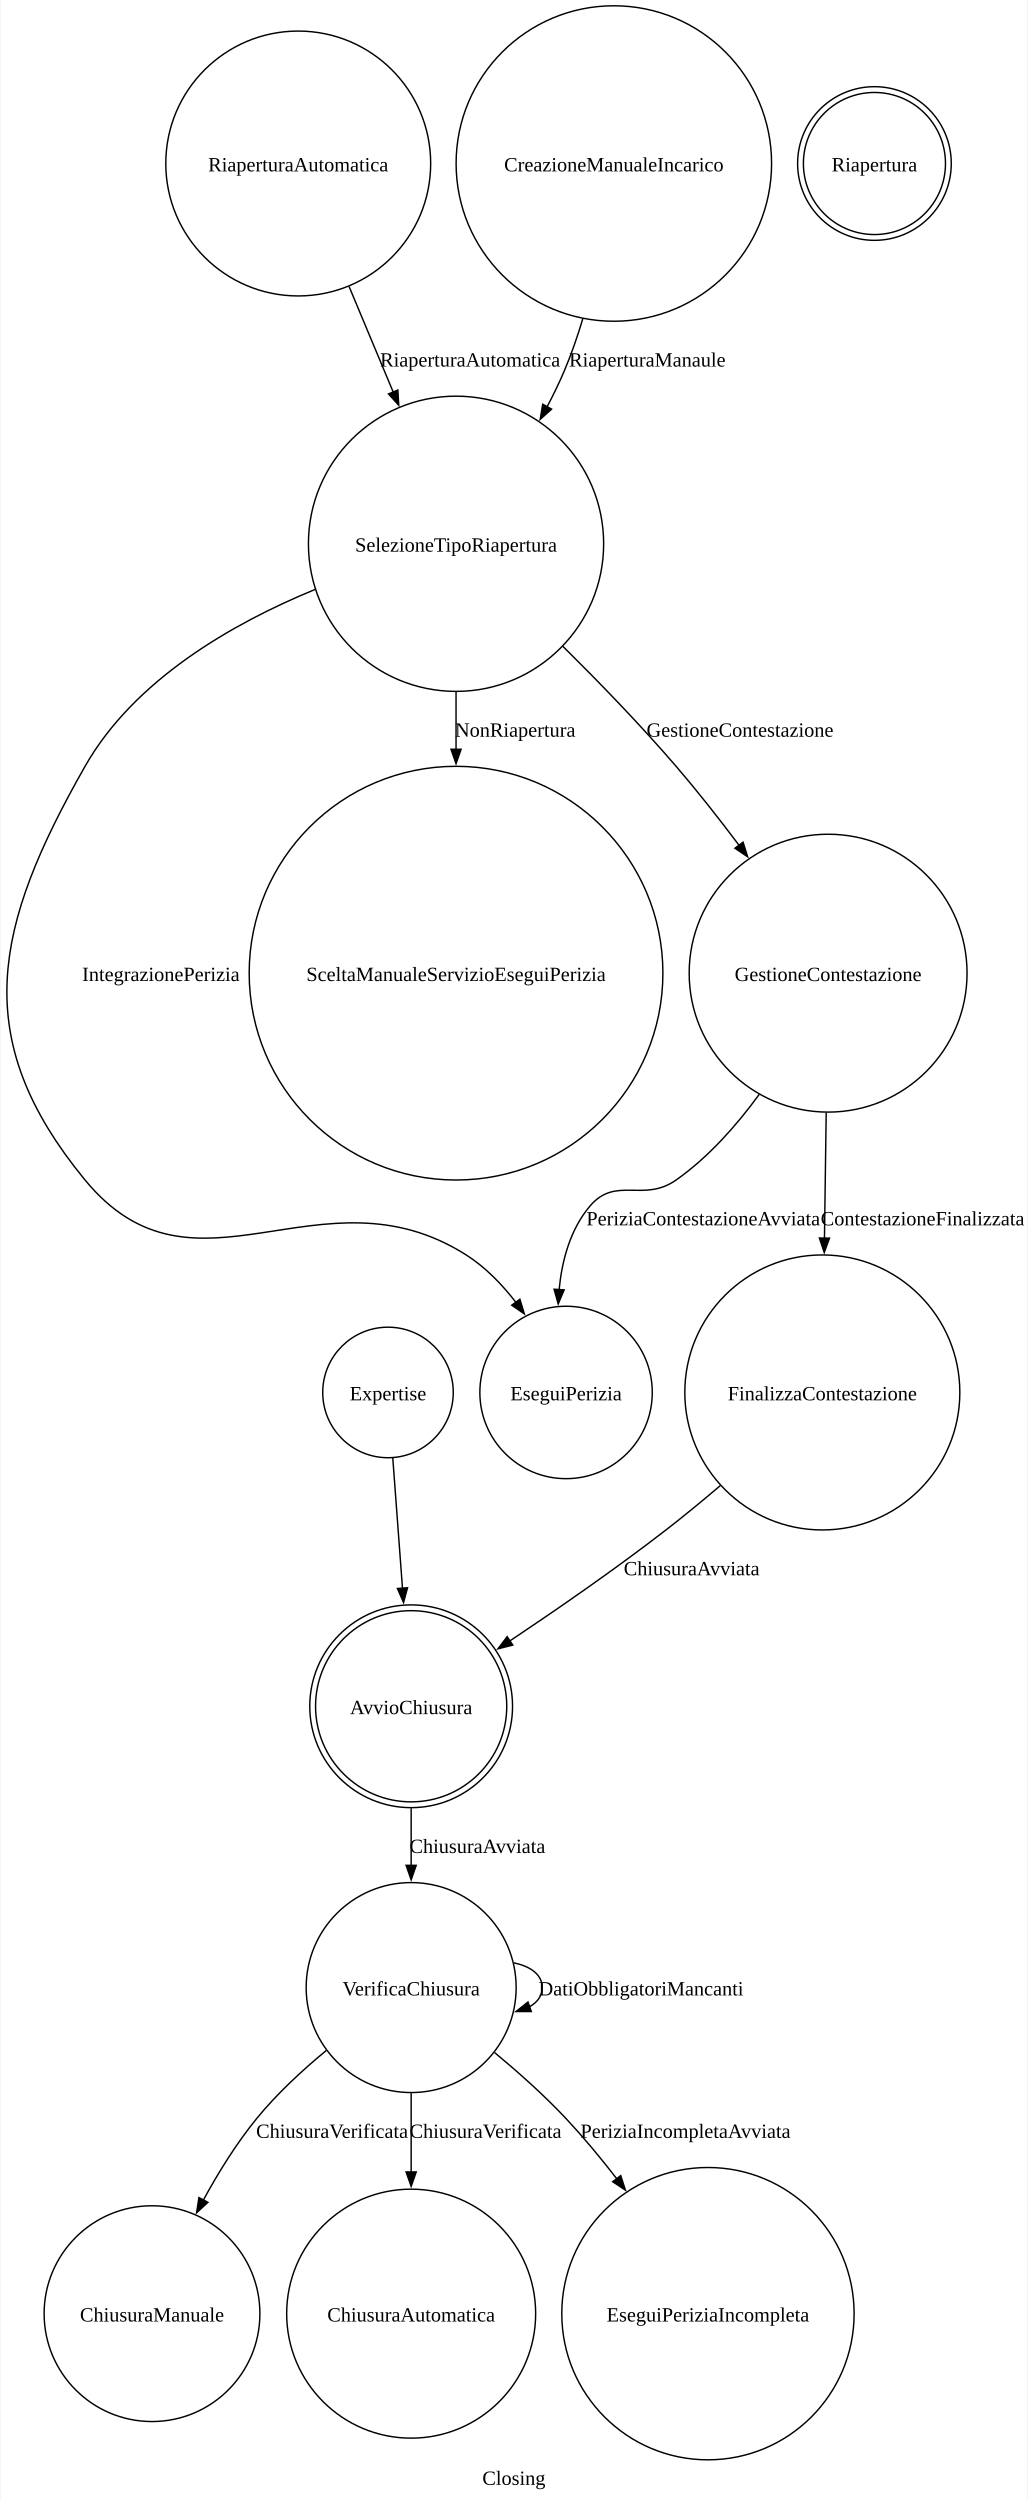
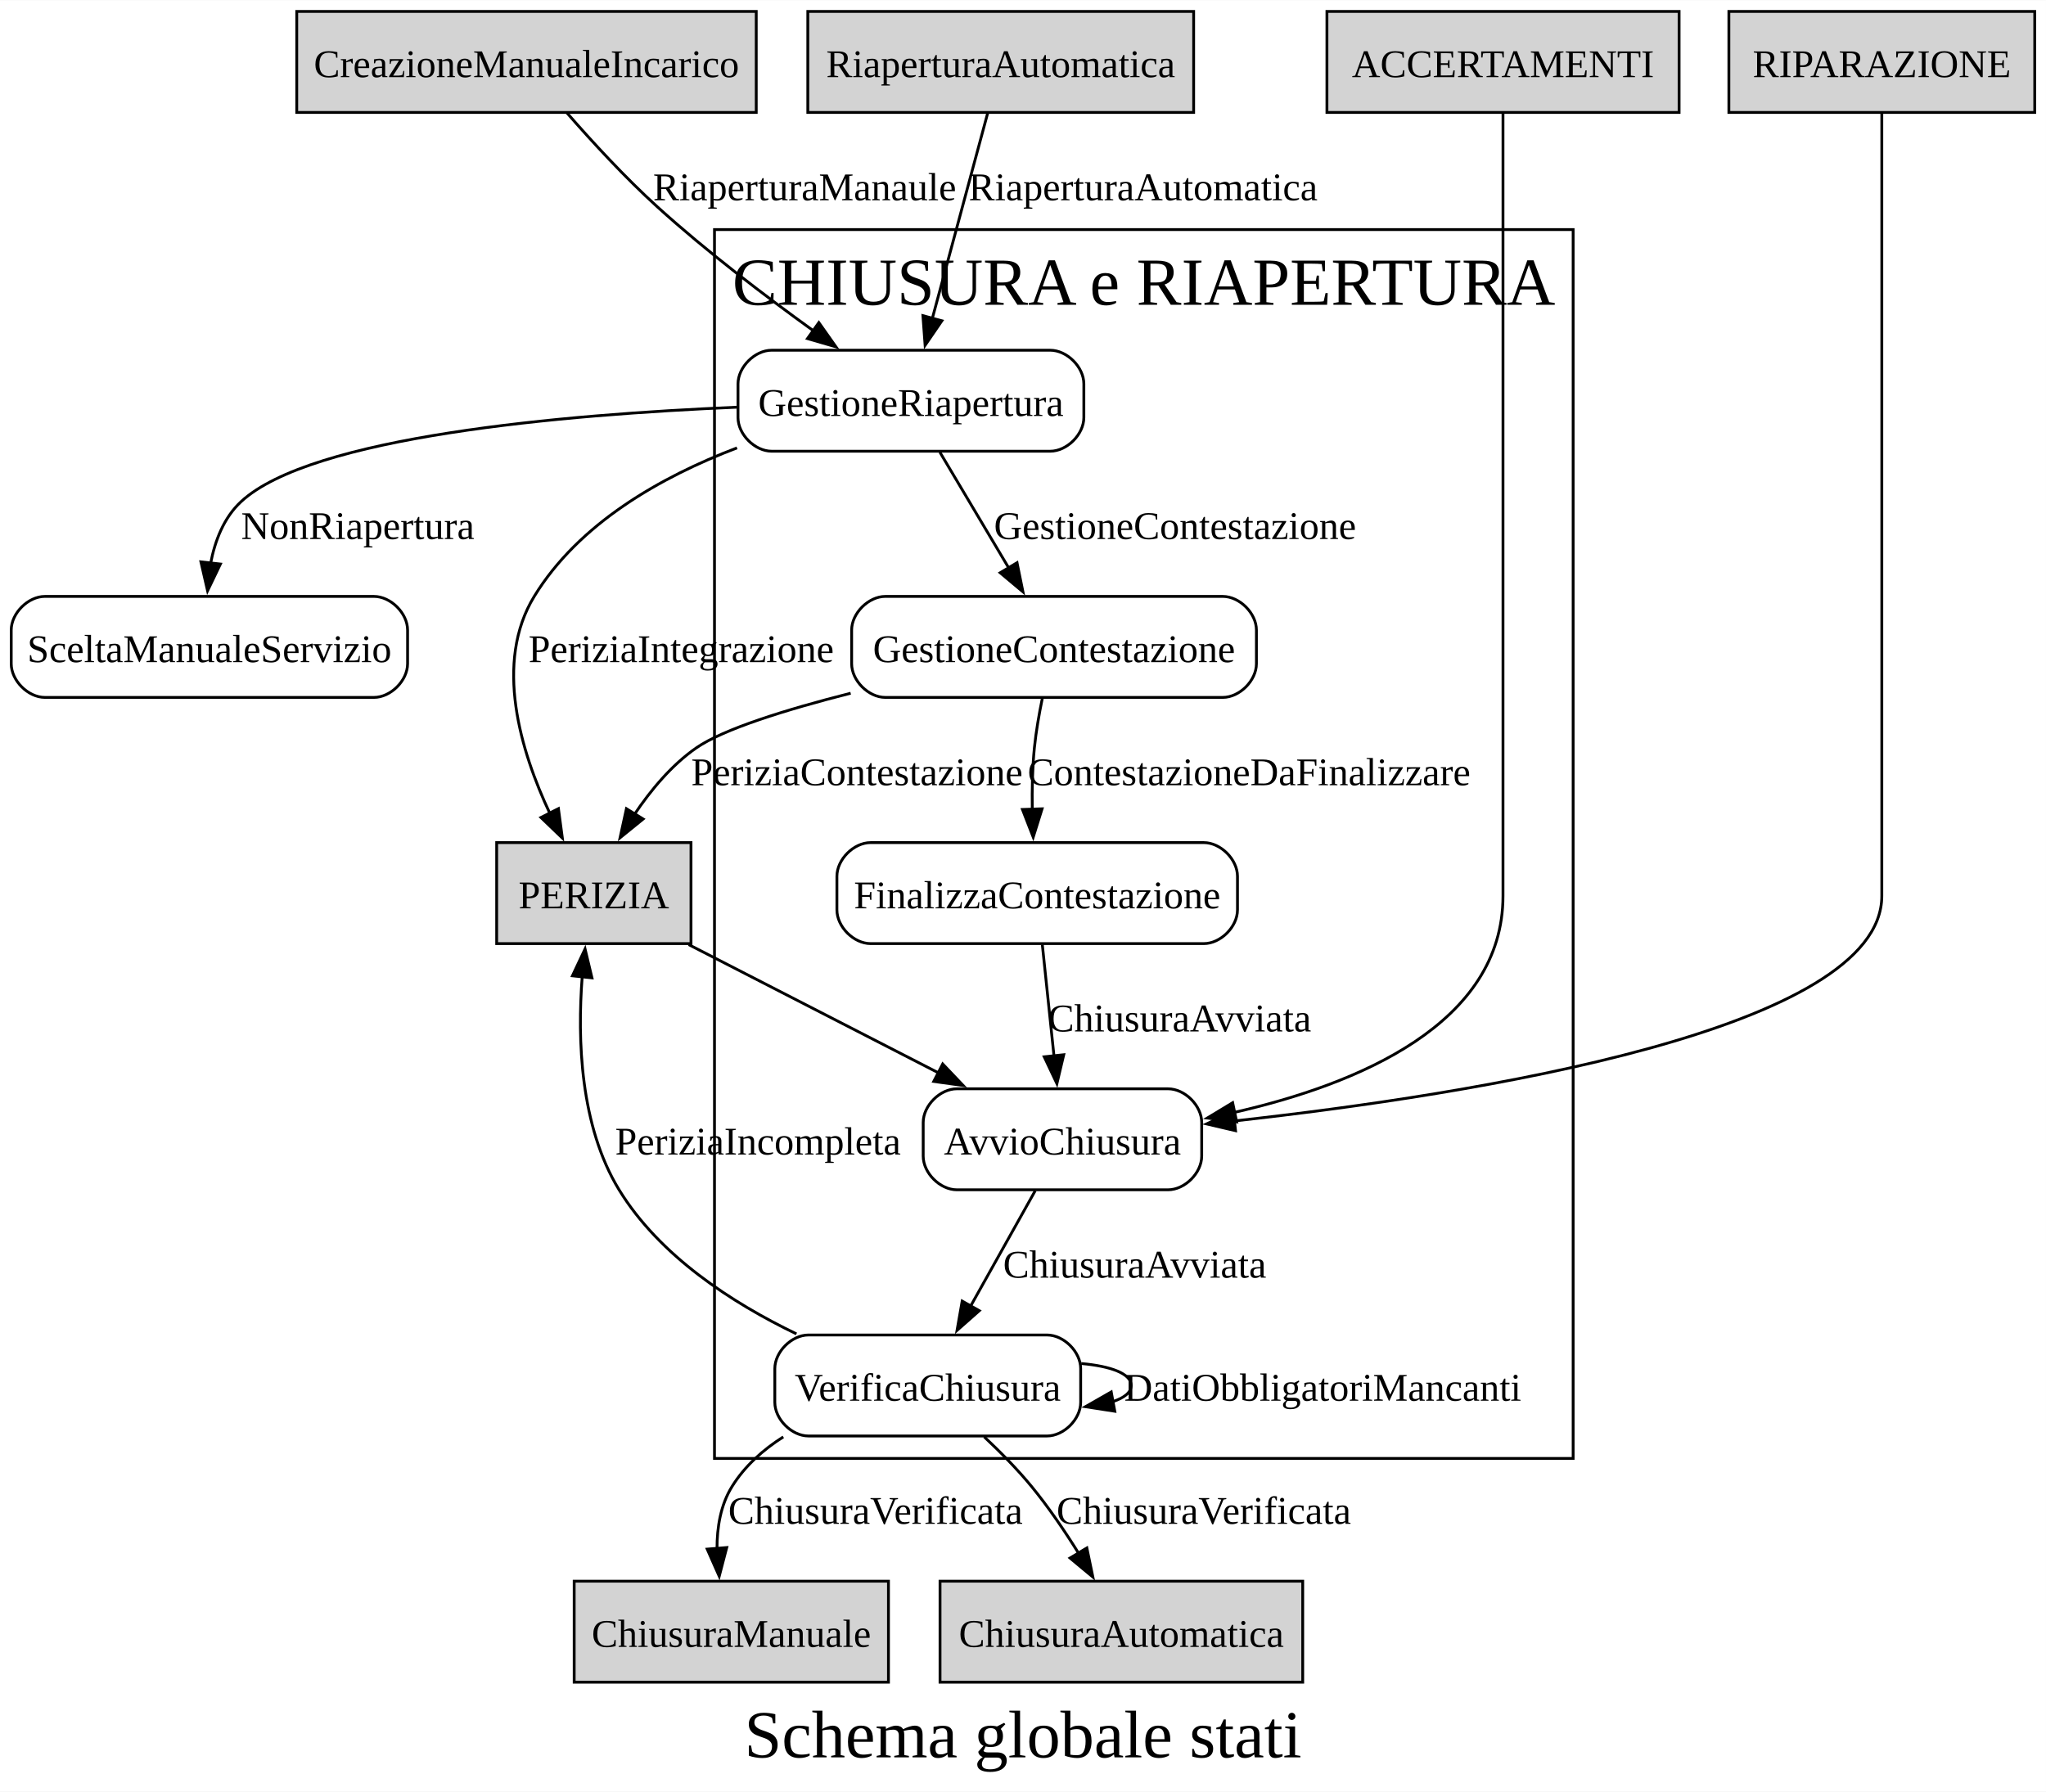
- <svg xmlns="http://www.w3.org/2000/svg" width="148pt" height="360pt" viewBox="0.00 0.00 147.83 360.00">
-   <g id="graph0" class="graph" transform="scale(0.208477 0.208477) rotate(0) translate(4 1722.81)">
-     <polygon fill="white" stroke="none" points="-4,4 -4,-1722.81 705.09,-1722.81 705.09,4 -4,4" />
-     <text text-anchor="middle" x="350.55" y="-6.45" font-family="Times New Roman,serif" font-size="14.00">Closing</text>
+ <svg xmlns="http://www.w3.org/2000/svg" width="411pt" height="360pt" viewBox="0.00 0.00 411.10 360.00">
+   <g id="graph0" class="graph" transform="scale(0.563821 0.563821) rotate(0) translate(4 634.5)">
+     <polygon fill="white" stroke="none" points="-4,4 -4,-634.5 725.12,-634.5 725.12,4 -4,4" />
+     <text text-anchor="middle" x="360.56" y="-8.2" font-family="Times New Roman,serif" font-size="24.00">Schema globale stati</text>
+     <g id="clust1" class="cluster">
+       <polygon fill="none" stroke="black" points="250.62,-114.75 250.62,-552.75 556.62,-552.75 556.62,-114.75 250.62,-114.75" />
+       <text text-anchor="middle" x="403.62" y="-525.95" font-family="Times New Roman,serif" font-size="24.00">CHIUSURA e RIAPERTURA</text>
+     </g>
    <g id="node1" class="node">
-       <ellipse fill="none" stroke="black" cx="279.59" cy="-544.25" rx="66.03" ry="66.03" />
-       <ellipse fill="none" stroke="black" cx="279.59" cy="-544.25" rx="70.03" ry="70.03" />
-       <text text-anchor="middle" x="279.59" y="-538.83" font-family="Times New Roman,serif" font-size="14.00">AvvioChiusura</text>
+       <path fill="none" stroke="black" d="M412.25,-246.5C412.25,-246.5 337,-246.5 337,-246.5 331,-246.5 325,-240.5 325,-234.5 325,-234.5 325,-222.5 325,-222.5 325,-216.5 331,-210.5 337,-210.5 337,-210.5 412.25,-210.5 412.25,-210.5 418.25,-210.5 424.25,-216.5 424.25,-222.5 424.25,-222.5 424.25,-234.5 424.25,-234.5 424.25,-240.5 418.25,-246.5 412.25,-246.5" />
+       <text text-anchor="middle" x="374.62" y="-223.07" font-family="Times New Roman,serif" font-size="14.00">AvvioChiusura</text>
    </g>
    <g id="node2" class="node">
-       <ellipse fill="none" stroke="black" cx="279.59" cy="-349.95" rx="72.52" ry="72.52" />
-       <text text-anchor="middle" x="279.59" y="-344.52" font-family="Times New Roman,serif" font-size="14.00">VerificaChiusura</text>
+       <path fill="none" stroke="black" d="M369.12,-158.75C369.12,-158.75 284.12,-158.75 284.12,-158.75 278.12,-158.75 272.12,-152.75 272.12,-146.75 272.12,-146.75 272.12,-134.75 272.12,-134.75 272.12,-128.75 278.12,-122.75 284.12,-122.75 284.12,-122.75 369.12,-122.75 369.12,-122.75 375.12,-122.75 381.12,-128.75 381.12,-134.75 381.12,-134.75 381.12,-146.75 381.12,-146.75 381.12,-152.75 375.12,-158.75 369.12,-158.75" />
+       <text text-anchor="middle" x="326.62" y="-135.32" font-family="Times New Roman,serif" font-size="14.00">VerificaChiusura</text>
+     </g>
+     <g id="edge5" class="edge">
+       <path fill="none" stroke="black" d="M364.91,-210.15C358.28,-198.29 349.35,-182.34 341.78,-168.83" />
+       <polygon fill="black" stroke="black" points="345,-167.41 337.06,-160.4 338.89,-170.83 345,-167.41" />
+       <text text-anchor="middle" x="400.38" y="-179.2" font-family="Times New Roman,serif" font-size="14.00">ChiusuraAvviata</text>
+     </g>
+     <g id="edge8" class="edge">
+       <path fill="none" stroke="black" d="M381.32,-148.58C391.75,-147.65 399.12,-145.03 399.12,-140.75 399.12,-138.27 396.66,-136.36 392.57,-135" />
+       <polygon fill="black" stroke="black" points="393.28,-131.57 382.81,-133.19 392.01,-138.45 393.28,-131.57" />
+       <text text-anchor="middle" x="467.38" y="-135.32" font-family="Times New Roman,serif" font-size="14.00">DatiObbligatoriMancanti</text>
+     </g>
+     <g id="node10" class="node">
+       <polygon fill="lightgrey" stroke="black" points="312.62,-71 200.62,-71 200.62,-35 312.62,-35 312.62,-71" />
+       <text text-anchor="middle" x="256.62" y="-47.58" font-family="Times New Roman,serif" font-size="14.00">ChiusuraManuale</text>
+     </g>
+     <g id="edge6" class="edge">
+       <path fill="none" stroke="black" d="M275.14,-122.43C267.88,-117.81 261.38,-112 256.88,-104.75 252.8,-98.19 251.49,-90.17 251.52,-82.46" />
+       <polygon fill="black" stroke="black" points="254.99,-82.99 252.31,-72.74 248.02,-82.43 254.99,-82.99" />
+       <text text-anchor="middle" x="308" y="-91.45" font-family="Times New Roman,serif" font-size="14.00">ChiusuraVerificata</text>
+     </g>
+     <g id="node11" class="node">
+       <polygon fill="lightgrey" stroke="black" points="460.25,-71 331,-71 331,-35 460.25,-35 460.25,-71" />
+       <text text-anchor="middle" x="395.62" y="-47.58" font-family="Times New Roman,serif" font-size="14.00">ChiusuraAutomatica</text>
+     </g>
+     <g id="edge7" class="edge">
+       <path fill="none" stroke="black" d="M346.75,-122.44C352.5,-117.05 358.57,-110.9 363.62,-104.75 369.67,-97.39 375.48,-88.82 380.45,-80.84" />
+       <polygon fill="black" stroke="black" points="383.32,-82.85 385.47,-72.47 377.32,-79.25 383.32,-82.85" />
+       <text text-anchor="middle" x="425" y="-91.45" font-family="Times New Roman,serif" font-size="14.00">ChiusuraVerificata</text>
+     </g>
+     <g id="node12" class="node">
+       <polygon fill="lightgrey" stroke="black" points="242.25,-334.25 173,-334.25 173,-298.25 242.25,-298.25 242.25,-334.25" />
+       <text text-anchor="middle" x="207.62" y="-310.82" font-family="Times New Roman,serif" font-size="14.00">PERIZIA</text>
+     </g>
+     <g id="edge9" class="edge">
+       <path fill="none" stroke="black" d="M279.83,-159.14C256.83,-170.21 231.02,-186.97 216.62,-210.5 202.72,-233.23 201.75,-264.09 203.48,-286.43" />
+       <polygon fill="black" stroke="black" points="199.99,-286.76 204.5,-296.35 206.96,-286.04 199.99,-286.76" />
+       <text text-anchor="middle" x="266.12" y="-223.07" font-family="Times New Roman,serif" font-size="14.00">PeriziaIncompleta</text>
+     </g>
+     <g id="node3" class="node">
+       <path fill="none" stroke="black" d="M370.25,-509.75C370.25,-509.75 271,-509.75 271,-509.75 265,-509.75 259,-503.75 259,-497.75 259,-497.75 259,-485.75 259,-485.75 259,-479.75 265,-473.75 271,-473.75 271,-473.75 370.25,-473.75 370.25,-473.75 376.25,-473.75 382.25,-479.75 382.25,-485.75 382.25,-485.75 382.25,-497.75 382.25,-497.75 382.25,-503.75 376.25,-509.75 370.25,-509.75" />
+       <text text-anchor="middle" x="320.62" y="-486.32" font-family="Times New Roman,serif" font-size="14.00">GestioneRiapertura</text>
+     </g>
+     <g id="node4" class="node">
+       <path fill="none" stroke="black" d="M431.75,-422C431.75,-422 311.5,-422 311.5,-422 305.5,-422 299.5,-416 299.5,-410 299.5,-410 299.5,-398 299.5,-398 299.5,-392 305.5,-386 311.5,-386 311.5,-386 431.75,-386 431.75,-386 437.75,-386 443.75,-392 443.75,-398 443.75,-398 443.75,-410 443.75,-410 443.75,-416 437.75,-422 431.75,-422" />
+       <text text-anchor="middle" x="371.62" y="-398.57" font-family="Times New Roman,serif" font-size="14.00">GestioneContestazione</text>
+     </g>
+     <g id="edge10" class="edge">
+       <path fill="none" stroke="black" d="M330.95,-473.4C338,-461.54 347.48,-445.59 355.52,-432.08" />
+       <polygon fill="black" stroke="black" points="358.44,-434.01 360.55,-423.63 352.43,-430.43 358.44,-434.01" />
+       <text text-anchor="middle" x="414.75" y="-442.45" font-family="Times New Roman,serif" font-size="14.00">GestioneContestazione</text>
+     </g>
+     <g id="edge12" class="edge">
+       <path fill="none" stroke="black" d="M258.65,-474.94C231.52,-464.6 202.29,-448.03 186.38,-422 171.98,-398.46 181.48,-366.93 191.96,-344.64" />
+       <polygon fill="black" stroke="black" points="195.01,-346.36 196.41,-335.86 188.77,-343.2 195.01,-346.36" />
+       <text text-anchor="middle" x="238.75" y="-398.57" font-family="Times New Roman,serif" font-size="14.00">PeriziaIntegrazione</text>
+     </g>
+     <g id="node13" class="node">
+       <path fill="none" stroke="black" d="M129.25,-422C129.25,-422 12,-422 12,-422 6,-422 0,-416 0,-410 0,-410 0,-398 0,-398 0,-392 6,-386 12,-386 12,-386 129.25,-386 129.25,-386 135.25,-386 141.25,-392 141.25,-398 141.25,-398 141.25,-410 141.25,-410 141.25,-416 135.25,-422 129.25,-422" />
+       <text text-anchor="middle" x="70.62" y="-398.57" font-family="Times New Roman,serif" font-size="14.00">SceltaManualeServizio</text>
+     </g>
+     <g id="edge11" class="edge">
+       <path fill="none" stroke="black" d="M258.61,-489.44C196.56,-486.81 106.84,-478.96 81.88,-455.75 75.77,-450.07 72.6,-441.87 71.05,-433.72" />
+       <polygon fill="black" stroke="black" points="74.55,-433.54 69.97,-423.99 67.6,-434.32 74.55,-433.54" />
+       <text text-anchor="middle" x="123.5" y="-442.45" font-family="Times New Roman,serif" font-size="14.00">NonRiapertura</text>
+     </g>
+     <g id="node5" class="node">
+       <path fill="none" stroke="black" d="M425,-334.25C425,-334.25 306.25,-334.25 306.25,-334.25 300.25,-334.25 294.25,-328.25 294.25,-322.25 294.25,-322.25 294.25,-310.25 294.25,-310.25 294.25,-304.25 300.25,-298.25 306.25,-298.25 306.25,-298.25 425,-298.25 425,-298.25 431,-298.25 437,-304.25 437,-310.25 437,-310.25 437,-322.25 437,-322.25 437,-328.25 431,-334.25 425,-334.25" />
+       <text text-anchor="middle" x="365.62" y="-310.82" font-family="Times New Roman,serif" font-size="14.00">FinalizzaContestazione</text>
+     </g>
+     <g id="edge13" class="edge">
+       <path fill="none" stroke="black" d="M367.45,-385.66C366.3,-380.06 365.2,-373.8 364.62,-368 363.92,-360.92 363.76,-353.26 363.87,-346.09" />
+       <polygon fill="black" stroke="black" points="367.37,-346.3 364.21,-336.18 360.37,-346.06 367.37,-346.3" />
+       <text text-anchor="middle" x="441.12" y="-354.7" font-family="Times New Roman,serif" font-size="14.00">ContestazioneDaFinalizzare</text>
+     </g>
+     <g id="edge14" class="edge">
+       <path fill="none" stroke="black" d="M299.15,-387.5C275.93,-381.6 253.74,-374.68 244.12,-368 235.32,-361.88 227.87,-352.92 222.05,-344.23" />
+       <polygon fill="black" stroke="black" points="225.2,-342.66 216.97,-335.98 219.24,-346.33 225.2,-342.66" />
+       <text text-anchor="middle" x="301.38" y="-354.7" font-family="Times New Roman,serif" font-size="14.00">PeriziaContestazione</text>
+     </g>
+     <g id="edge15" class="edge">
+       <path fill="none" stroke="black" d="M367.45,-297.9C368.64,-286.51 370.23,-271.34 371.61,-258.18" />
+       <polygon fill="black" stroke="black" points="375.09,-258.64 372.65,-248.33 368.12,-257.91 375.09,-258.64" />
+       <text text-anchor="middle" x="416.38" y="-266.95" font-family="Times New Roman,serif" font-size="14.00">ChiusuraAvviata</text>
+     </g>
+     <g id="node6" class="node">
+       <polygon fill="lightgrey" stroke="black" points="265.5,-630.5 101.75,-630.5 101.75,-594.5 265.5,-594.5 265.5,-630.5" />
+       <text text-anchor="middle" x="183.62" y="-607.08" font-family="Times New Roman,serif" font-size="14.00">CreazioneManualeIncarico</text>
    </g>
    <g id="edge1" class="edge">
-       <path fill="none" stroke="black" d="M279.59,-473.83C279.59,-461.01 279.59,-447.51 279.59,-434.33" />
-       <polygon fill="black" stroke="black" points="283.09,-434.38 279.59,-424.38 276.09,-434.38 283.09,-434.38" />
-       <text text-anchor="middle" x="325.34" y="-442.92" font-family="Times New Roman,serif" font-size="14.00">ChiusuraAvviata</text>
+       <path fill="none" stroke="black" d="M198.06,-594.32C206.96,-584.13 218.83,-571.21 230.38,-560.75 247.8,-544.97 268.68,-529.07 285.97,-516.61" />
+       <polygon fill="black" stroke="black" points="287.81,-519.6 293.92,-510.95 283.75,-513.89 287.81,-519.6" />
+       <text text-anchor="middle" x="282.75" y="-563.2" font-family="Times New Roman,serif" font-size="14.00">RiaperturaManaule</text>
+     </g>
+     <g id="node7" class="node">
+       <polygon fill="lightgrey" stroke="black" points="421.38,-630.5 283.88,-630.5 283.88,-594.5 421.38,-594.5 421.38,-630.5" />
+       <text text-anchor="middle" x="352.62" y="-607.08" font-family="Times New Roman,serif" font-size="14.00">RiaperturaAutomatica</text>
+     </g>
+     <g id="edge2" class="edge">
+       <path fill="none" stroke="black" d="M347.97,-594.23C342.81,-575.06 334.39,-543.82 328.25,-521.06" />
+       <polygon fill="black" stroke="black" points="331.66,-520.24 325.68,-511.5 324.9,-522.07 331.66,-520.24" />
+       <text text-anchor="middle" x="403.38" y="-563.2" font-family="Times New Roman,serif" font-size="14.00">RiaperturaAutomatica</text>
+     </g>
+     <g id="node8" class="node">
+       <polygon fill="lightgrey" stroke="black" points="594.38,-630.5 468.88,-630.5 468.88,-594.5 594.38,-594.5 594.38,-630.5" />
+       <text text-anchor="middle" x="531.62" y="-607.08" font-family="Times New Roman,serif" font-size="14.00">ACCERTAMENTI</text>
    </g>
    <g id="edge3" class="edge">
-       <path fill="none" stroke="black" d="M350.56,-367.02C362.15,-364.57 370.11,-358.88 370.11,-349.95 370.11,-344.08 366.68,-339.62 361.05,-336.55" />
-       <polygon fill="black" stroke="black" points="362.58,-333.38 351.99,-333.38 360.27,-339.98 362.58,-333.38" />
-       <text text-anchor="middle" x="438.36" y="-344.52" font-family="Times New Roman,serif" font-size="14.00">DatiObbligatoriMancanti</text>
+       <path fill="none" stroke="black" d="M531.62,-594.19C531.62,-571.07 531.62,-528.83 531.62,-492.75 531.62,-492.75 531.62,-492.75 531.62,-315.25 531.62,-269.58 479.83,-248.09 435.74,-238.06" />
+       <polygon fill="black" stroke="black" points="436.72,-234.69 426.21,-236.06 435.28,-241.54 436.72,-234.69" />
    </g>
-     <g id="node5" class="node">
-       <ellipse fill="none" stroke="black" cx="100.59" cy="-124.71" rx="74.52" ry="74.52" />
-       <text text-anchor="middle" x="100.59" y="-119.29" font-family="Times New Roman,serif" font-size="14.00">ChiusuraManuale</text>
+     <g id="node9" class="node">
+       <polygon fill="lightgrey" stroke="black" points="721.12,-630.5 612.12,-630.5 612.12,-594.5 721.12,-594.5 721.12,-630.5" />
+       <text text-anchor="middle" x="666.62" y="-607.08" font-family="Times New Roman,serif" font-size="14.00">RIPARAZIONE</text>
    </g>
    <g id="edge4" class="edge">
-       <path fill="none" stroke="black" d="M221.06,-306.58C204.26,-292.73 186.75,-276.48 172.84,-259.43 159,-242.45 146.53,-222.42 136.01,-203.1" />
-       <polygon fill="black" stroke="black" points="139.18,-201.61 131.4,-194.42 133,-204.9 139.18,-201.61" />
-       <text text-anchor="middle" x="224.97" y="-246.13" font-family="Times New Roman,serif" font-size="14.00">ChiusuraVerificata</text>
+       <path fill="none" stroke="black" d="M666.62,-594.19C666.62,-571.07 666.62,-528.83 666.62,-492.75 666.62,-492.75 666.62,-492.75 666.62,-315.25 666.62,-267.58 521.53,-244.51 435.9,-235.04" />
+       <polygon fill="black" stroke="black" points="436.31,-231.56 425.99,-233.98 435.57,-238.52 436.31,-231.56" />
    </g>
-     <g id="node6" class="node">
-       <ellipse fill="none" stroke="black" cx="279.59" cy="-124.71" rx="85.99" ry="85.99" />
-       <text text-anchor="middle" x="279.59" y="-119.29" font-family="Times New Roman,serif" font-size="14.00">ChiusuraAutomatica</text>
-     </g>
-     <g id="edge5" class="edge">
-       <path fill="none" stroke="black" d="M279.59,-277.09C279.59,-259.67 279.59,-240.77 279.59,-222.42" />
-       <polygon fill="black" stroke="black" points="283.09,-222.59 279.59,-212.59 276.09,-222.59 283.09,-222.59" />
-       <text text-anchor="middle" x="330.97" y="-246.13" font-family="Times New Roman,serif" font-size="14.00">ChiusuraVerificata</text>
-     </g>
-     <g id="node7" class="node">
-       <ellipse fill="none" stroke="black" cx="484.59" cy="-124.71" rx="100.96" ry="100.96" />
-       <text text-anchor="middle" x="484.59" y="-119.29" font-family="Times New Roman,serif" font-size="14.00">EseguiPeriziaIncompleta</text>
-     </g>
-     <g id="edge6" class="edge">
-       <path fill="none" stroke="black" d="M337.13,-305.13C353.83,-291.29 371.6,-275.42 386.59,-259.43 398.66,-246.56 410.56,-232.19 421.69,-217.78" />
-       <polygon fill="black" stroke="black" points="424.33,-220.09 427.6,-210.02 418.76,-215.85 424.33,-220.09" />
-       <text text-anchor="middle" x="469.09" y="-246.13" font-family="Times New Roman,serif" font-size="14.00">PeriziaIncompletaAvviata</text>
-     </g>
-     <g id="node3" class="node">
-       <ellipse fill="none" stroke="black" cx="599.59" cy="-1609.87" rx="49.07" ry="49.07" />
-       <ellipse fill="none" stroke="black" cx="599.59" cy="-1609.87" rx="53.07" ry="53.07" />
-       <text text-anchor="middle" x="599.59" y="-1604.44" font-family="Times New Roman,serif" font-size="14.00">Riapertura</text>
-     </g>
-     <g id="node4" class="node">
-       <ellipse fill="none" stroke="black" cx="263.59" cy="-761.01" rx="45.08" ry="45.08" />
-       <text text-anchor="middle" x="263.59" y="-755.59" font-family="Times New Roman,serif" font-size="14.00">Expertise</text>
-     </g>
-     <g id="edge2" class="edge">
-       <path fill="none" stroke="black" d="M266.89,-715.77C268.83,-689.75 271.34,-656.04 273.62,-625.48" />
-       <polygon fill="black" stroke="black" points="277.08,-626.12 274.33,-615.89 270.1,-625.6 277.08,-626.12" />
-     </g>
-     <g id="node8" class="node">
-       <ellipse fill="none" stroke="black" cx="201.59" cy="-1609.87" rx="91.48" ry="91.48" />
-       <text text-anchor="middle" x="201.59" y="-1604.44" font-family="Times New Roman,serif" font-size="14.00">RiaperturaAutomatica</text>
-     </g>
-     <g id="node9" class="node">
-       <ellipse fill="none" stroke="black" cx="310.59" cy="-1347.21" rx="101.96" ry="101.96" />
-       <text text-anchor="middle" x="310.59" y="-1341.78" font-family="Times New Roman,serif" font-size="14.00">SelezioneTipoRiapertura</text>
-     </g>
-     <g id="edge7" class="edge">
-       <path fill="none" stroke="black" d="M236.68,-1524.96C246.43,-1501.65 257.13,-1476.06 267.29,-1451.77" />
-       <polygon fill="black" stroke="black" points="270.39,-1453.42 271.02,-1442.84 263.93,-1450.72 270.39,-1453.42" />
-       <text text-anchor="middle" x="320.34" y="-1469.62" font-family="Times New Roman,serif" font-size="14.00">RiaperturaAutomatica</text>
-     </g>
-     <g id="node10" class="node">
-       <ellipse fill="none" stroke="black" cx="386.59" cy="-761.01" rx="59.55" ry="59.55" />
-       <text text-anchor="middle" x="386.59" y="-755.59" font-family="Times New Roman,serif" font-size="14.00">EseguiPerizia</text>
-     </g>
-     <g id="edge8" class="edge">
-       <path fill="none" stroke="black" d="M213.21,-1315.66C155.95,-1292.12 88.31,-1253.27 54.34,-1193.5 -8.4,-1083.07 -26.34,-1005.82 54.34,-907.74 130.09,-815.65 216.94,-919.91 317.59,-855.99 330.79,-847.6 342.31,-835.72 351.96,-823.22" />
-       <polygon fill="black" stroke="black" points="354.69,-825.41 357.76,-815.27 349.03,-821.29 354.69,-825.41" />
-       <text text-anchor="middle" x="106.72" y="-1045.19" font-family="Times New Roman,serif" font-size="14.00">IntegrazionePerizia</text>
-     </g>
-     <g id="node11" class="node">
-       <ellipse fill="none" stroke="black" cx="310.59" cy="-1050.62" rx="142.88" ry="142.88" />
-       <text text-anchor="middle" x="310.59" y="-1045.19" font-family="Times New Roman,serif" font-size="14.00">SceltaManualeServizioEseguiPerizia</text>
-     </g>
-     <g id="edge9" class="edge">
-       <path fill="none" stroke="black" d="M310.59,-1244.83C310.59,-1231.95 310.59,-1218.56 310.59,-1205.1" />
-       <polygon fill="black" stroke="black" points="314.09,-1205.3 310.59,-1195.3 307.09,-1205.3 314.09,-1205.3" />
-       <text text-anchor="middle" x="351.47" y="-1213.95" font-family="Times New Roman,serif" font-size="14.00">NonRiapertura</text>
-     </g>
-     <g id="node12" class="node">
-       <ellipse fill="none" stroke="black" cx="567.59" cy="-1050.62" rx="95.97" ry="95.97" />
-       <text text-anchor="middle" x="567.59" y="-1045.19" font-family="Times New Roman,serif" font-size="14.00">GestioneContestazione</text>
-     </g>
-     <g id="edge10" class="edge">
-       <path fill="none" stroke="black" d="M384.35,-1276.41C409.96,-1251.07 438.33,-1221.72 462.59,-1193.5 477.36,-1176.32 492.35,-1157.24 506.2,-1138.78" />
-       <polygon fill="black" stroke="black" points="508.84,-1141.1 512,-1130.99 503.22,-1136.92 508.84,-1141.1" />
-       <text text-anchor="middle" x="506.72" y="-1213.95" font-family="Times New Roman,serif" font-size="14.00">GestioneContestazione</text>
-     </g>
-     <g id="edge12" class="edge">
-       <path fill="none" stroke="black" d="M520.04,-966.94C504.15,-945.13 484.76,-923.36 462.59,-907.74 440.01,-891.83 420.95,-910.82 403.09,-889.74 389.62,-873.83 383.77,-852.57 381.78,-831.96" />
-       <polygon fill="black" stroke="black" points="385.28,-831.88 381.15,-822.13 378.3,-832.33 385.28,-831.88" />
-       <text text-anchor="middle" x="481.34" y="-876.44" font-family="Times New Roman,serif" font-size="14.00">PeriziaContestazioneAvviata</text>
-     </g>
-     <g id="node14" class="node">
-       <ellipse fill="none" stroke="black" cx="563.59" cy="-761.01" rx="94.98" ry="94.98" />
-       <text text-anchor="middle" x="563.59" y="-755.59" font-family="Times New Roman,serif" font-size="14.00">FinalizzaContestazione</text>
-     </g>
-     <g id="edge13" class="edge">
-       <path fill="none" stroke="black" d="M566.27,-954.25C565.88,-926.39 565.45,-895.78 565.06,-867.34" />
-       <polygon fill="black" stroke="black" points="568.56,-867.61 564.92,-857.66 561.56,-867.7 568.56,-867.61" />
-       <text text-anchor="middle" x="632.84" y="-876.44" font-family="Times New Roman,serif" font-size="14.00">ContestazioneFinalizzata</text>
-     </g>
-     <g id="node13" class="node">
-       <ellipse fill="none" stroke="black" cx="419.59" cy="-1609.87" rx="108.95" ry="108.95" />
-       <text text-anchor="middle" x="419.59" y="-1604.44" font-family="Times New Roman,serif" font-size="14.00">CreazioneManualeIncarico</text>
-     </g>
-     <g id="edge11" class="edge">
-       <path fill="none" stroke="black" d="M398.19,-1502.78C394.54,-1490.58 390.36,-1478.47 385.59,-1467.17 382.01,-1458.68 377.86,-1450.11 373.38,-1441.66" />
-       <polygon fill="black" stroke="black" points="376.59,-1440.23 368.71,-1433.15 370.45,-1443.6 376.59,-1440.23" />
-       <text text-anchor="middle" x="442.72" y="-1469.62" font-family="Times New Roman,serif" font-size="14.00">RiaperturaManaule</text>
-     </g>
-     <g id="edge14" class="edge">
-       <path fill="none" stroke="black" d="M493.11,-696.65C480.8,-686.18 467.97,-675.62 455.59,-666.04 420.91,-639.18 380.67,-611.34 347.43,-589.16" />
-       <polygon fill="black" stroke="black" points="349.77,-586.52 339.51,-583.9 345.9,-592.35 349.77,-586.52" />
-       <text text-anchor="middle" x="473.34" y="-634.74" font-family="Times New Roman,serif" font-size="14.00">ChiusuraAvviata</text>
+     <g id="edge16" class="edge">
+       <path fill="none" stroke="black" d="M241.42,-297.9C267.14,-284.69 302.75,-266.4 330.68,-252.06" />
+       <polygon fill="black" stroke="black" points="331.95,-255.35 339.25,-247.67 328.75,-249.12 331.95,-255.35" />
    </g>
  </g>
</svg>
